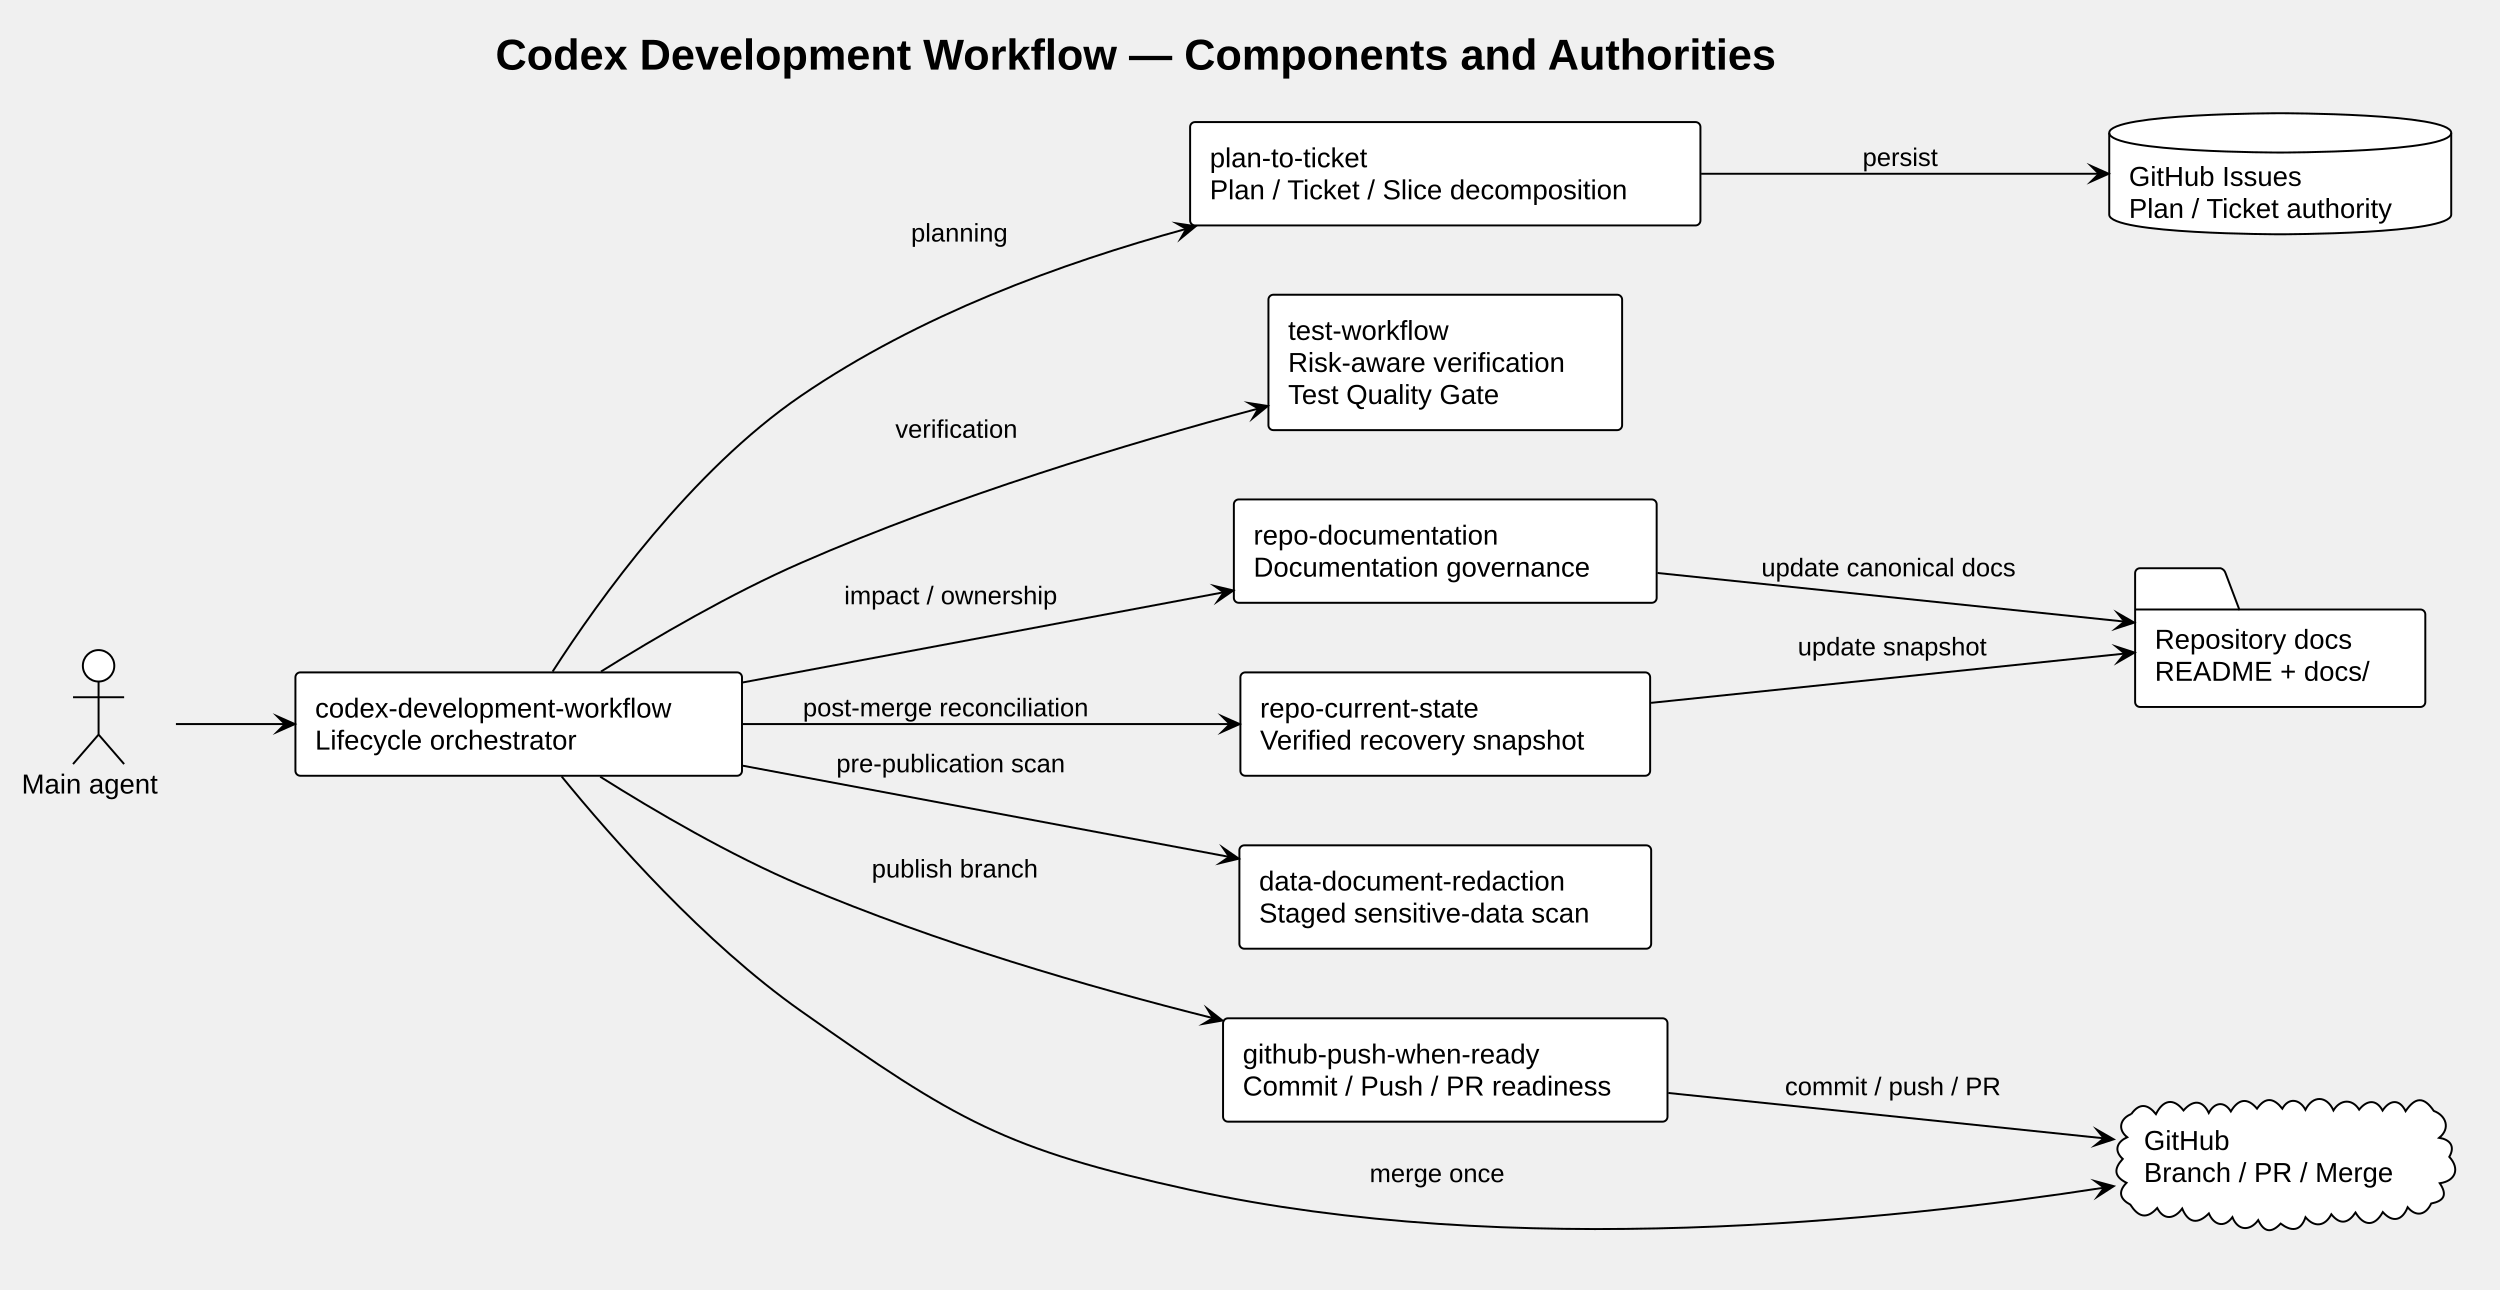
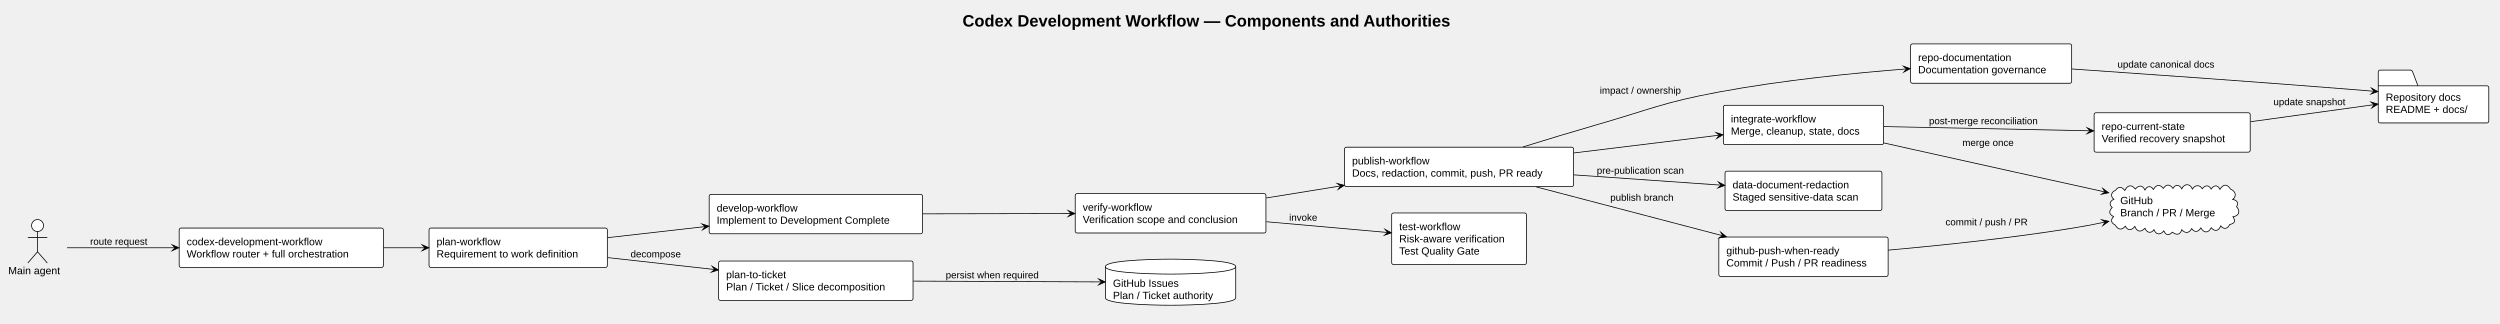
- <svg xmlns="http://www.w3.org/2000/svg" contentStyleType="text/css" data-diagram-type="DESCRIPTION" height="656px" preserveAspectRatio="none" style="width:1272px;height:656px;background:#FFFFFF;" version="1.1" viewBox="0 0 1272 656" width="1272px" zoomAndPan="magnify">
+ <svg xmlns="http://www.w3.org/2000/svg" contentStyleType="text/css" data-diagram-type="DESCRIPTION" height="432px" preserveAspectRatio="none" style="width:3339px;height:432px;background:#FFFFFF;" version="1.1" viewBox="0 0 3339 432" width="3339px" zoomAndPan="magnify">
  <defs />
  <g>
    <g class="title" data-source-line="7">
-       <text fill="#000000" font-family="Arial" font-size="22" font-weight="700" lengthAdjust="spacing" textLength="765.961" x="252.109" y="35.421">Codex Development Workflow — Components and Authorities</text>
+       <text fill="#000000" font-family="Arial" font-size="22" font-weight="700" lengthAdjust="spacing" textLength="765.961" x="1285.533" y="35.421">Codex Development Workflow — Components and Authorities</text>
    </g>
    <g class="entity" data-qualified-name="agent" data-source-line="9" id="ent0001">
-       <ellipse cx="50.156" cy="338.759" fill="#FFFFFF" rx="8" ry="8" style="stroke:#000000;stroke-width:1;" />
-       <path d="M50.156,346.759 L50.156,373.759 M37.156,354.759 L63.156,354.759 M50.156,373.759 L37.156,388.759 M50.156,373.759 L63.156,388.759" fill="none" style="stroke:#000000;stroke-width:1;" />
-       <text fill="#000000" font-family="Arial" font-size="14" lengthAdjust="spacing" textLength="78.312" x="11" y="403.755">Main agent</text>
+       <ellipse cx="50.156" cy="301.249" fill="#FFFFFF" rx="8" ry="8" style="stroke:#000000;stroke-width:1;" />
+       <path d="M50.156,309.249 L50.156,336.249 M37.156,317.249 L63.156,317.249 M50.156,336.249 L37.156,351.249 M50.156,336.249 L63.156,351.249" fill="none" style="stroke:#000000;stroke-width:1;" />
+       <text fill="#000000" font-family="Arial" font-size="14" lengthAdjust="spacing" textLength="78.312" x="11" y="366.245">Main agent</text>
    </g>
    <g class="entity" data-qualified-name="main" data-source-line="10" id="ent0002">
-       <rect fill="#FFFFFF" height="52.594" rx="2.5" ry="2.5" style="stroke:#000000;stroke-width:1;" width="227.218" x="150.31" y="342.109" />
-       <text fill="#000000" font-family="Arial" font-size="14" lengthAdjust="spacing" textLength="207.218" x="160.31" y="365.104">codex-development-workflow</text>
-       <text fill="#000000" font-family="Arial" font-size="14" lengthAdjust="spacing" textLength="152.298" x="160.31" y="381.401">Lifecycle orchestrator</text>
+       <rect fill="#FFFFFF" height="52.594" rx="2.5" ry="2.5" style="stroke:#000000;stroke-width:1;" width="272.711" x="239.31" y="304.609" />
+       <text fill="#000000" font-family="Arial" font-size="14" lengthAdjust="spacing" textLength="207.218" x="249.31" y="327.604">codex-development-workflow</text>
+       <text fill="#000000" font-family="Arial" font-size="14" lengthAdjust="spacing" textLength="252.711" x="249.31" y="343.901">Workflow router + full orchestration</text>
    </g>
-     <g class="entity" data-qualified-name="plan" data-source-line="11" id="ent0003">
-       <rect fill="#FFFFFF" height="52.594" rx="2.5" ry="2.5" style="stroke:#000000;stroke-width:1;" width="259.647" x="605.53" y="62.109" />
-       <text fill="#000000" font-family="Arial" font-size="14" lengthAdjust="spacing" textLength="93.673" x="615.53" y="85.105">plan-to-ticket</text>
-       <text fill="#000000" font-family="Arial" font-size="14" lengthAdjust="spacing" textLength="239.648" x="615.53" y="101.401">Plan / Ticket / Slice decomposition</text>
+     <g class="entity" data-qualified-name="planw" data-source-line="11" id="ent0003">
+       <rect fill="#FFFFFF" height="52.594" rx="2.5" ry="2.5" style="stroke:#000000;stroke-width:1;" width="238.155" x="573.02" y="304.609" />
+       <text fill="#000000" font-family="Arial" font-size="14" lengthAdjust="spacing" textLength="97.993" x="583.02" y="327.604">plan-workflow</text>
+       <text fill="#000000" font-family="Arial" font-size="14" lengthAdjust="spacing" textLength="218.155" x="583.02" y="343.901">Requirement to work definition</text>
    </g>
-     <g class="entity" data-qualified-name="test" data-source-line="12" id="ent0004">
-       <rect fill="#FFFFFF" height="68.891" rx="2.5" ry="2.5" style="stroke:#000000;stroke-width:1;" width="179.954" x="645.38" y="149.959" />
-       <text fill="#000000" font-family="Arial" font-size="14" lengthAdjust="spacing" textLength="94.65" x="655.38" y="172.954">test-workflow</text>
-       <text fill="#000000" font-family="Arial" font-size="14" lengthAdjust="spacing" textLength="159.954" x="655.38" y="189.251">Risk-aware verification</text>
-       <text fill="#000000" font-family="Arial" font-size="14" lengthAdjust="spacing" textLength="122.404" x="655.38" y="205.548">Test Quality Gate</text>
+     <g class="entity" data-qualified-name="devw" data-source-line="12" id="ent0004">
+       <rect fill="#FFFFFF" height="52.594" rx="2.5" ry="2.5" style="stroke:#000000;stroke-width:1;" width="284.893" x="947.18" y="259.609" />
+       <text fill="#000000" font-family="Arial" font-size="14" lengthAdjust="spacing" textLength="123.505" x="957.18" y="282.604">develop-workflow</text>
+       <text fill="#000000" font-family="Arial" font-size="14" lengthAdjust="spacing" textLength="264.893" x="957.18" y="298.901">Implement to Development Complete</text>
    </g>
-     <g class="entity" data-qualified-name="docs" data-source-line="13" id="ent0005">
-       <rect fill="#FFFFFF" height="52.594" rx="2.5" ry="2.5" style="stroke:#000000;stroke-width:1;" width="215.118" x="627.79" y="254.109" />
-       <text fill="#000000" font-family="Arial" font-size="14" lengthAdjust="spacing" textLength="142.905" x="637.79" y="277.104">repo-documentation</text>
-       <text fill="#000000" font-family="Arial" font-size="14" lengthAdjust="spacing" textLength="195.118" x="637.79" y="293.401">Documentation governance</text>
+     <g class="entity" data-qualified-name="verifyw" data-source-line="13" id="ent0005">
+       <rect fill="#FFFFFF" height="52.594" rx="2.5" ry="2.5" style="stroke:#000000;stroke-width:1;" width="254.712" x="1436.07" y="258.609" />
+       <text fill="#000000" font-family="Arial" font-size="14" lengthAdjust="spacing" textLength="107.522" x="1446.07" y="281.604">verify-workflow</text>
+       <text fill="#000000" font-family="Arial" font-size="14" lengthAdjust="spacing" textLength="234.712" x="1446.07" y="297.901">Verification scope and conclusion</text>
    </g>
-     <g class="entity" data-qualified-name="state" data-source-line="14" id="ent0006">
-       <rect fill="#FFFFFF" height="52.594" rx="2.5" ry="2.5" style="stroke:#000000;stroke-width:1;" width="208.481" x="631.11" y="342.109" />
-       <text fill="#000000" font-family="Arial" font-size="14" lengthAdjust="spacing" textLength="128.447" x="641.11" y="365.104">repo-current-state</text>
-       <text fill="#000000" font-family="Arial" font-size="14" lengthAdjust="spacing" textLength="188.481" x="641.11" y="381.401">Verified recovery snapshot</text>
+     <g class="entity" data-qualified-name="pubw" data-source-line="14" id="ent0006">
+       <rect fill="#FFFFFF" height="52.594" rx="2.5" ry="2.5" style="stroke:#000000;stroke-width:1;" width="305.872" x="1795.78" y="196.609" />
+       <text fill="#000000" font-family="Arial" font-size="14" lengthAdjust="spacing" textLength="118.357" x="1805.78" y="219.605">publish-workflow</text>
+       <text fill="#000000" font-family="Arial" font-size="14" lengthAdjust="spacing" textLength="285.872" x="1805.78" y="235.901">Docs, redaction, commit, push, PR ready</text>
    </g>
-     <g class="entity" data-qualified-name="redact" data-source-line="15" id="ent0007">
-       <rect fill="#FFFFFF" height="52.594" rx="2.5" ry="2.5" style="stroke:#000000;stroke-width:1;" width="209.513" x="630.6" y="430.109" />
-       <text fill="#000000" font-family="Arial" font-size="14" lengthAdjust="spacing" textLength="178.623" x="640.6" y="453.104">data-document-redaction</text>
-       <text fill="#000000" font-family="Arial" font-size="14" lengthAdjust="spacing" textLength="189.513" x="640.6" y="469.401">Staged sensitive-data scan</text>
+     <g class="entity" data-qualified-name="intw" data-source-line="15" id="ent0007">
+       <rect fill="#FFFFFF" height="52.594" rx="2.5" ry="2.5" style="stroke:#000000;stroke-width:1;" width="213.97" x="2301.74" y="140.609" />
+       <text fill="#000000" font-family="Arial" font-size="14" lengthAdjust="spacing" textLength="131.954" x="2311.74" y="163.605">integrate-workflow</text>
+       <text fill="#000000" font-family="Arial" font-size="14" lengthAdjust="spacing" textLength="193.97" x="2311.74" y="179.901">Merge, cleanup, state, docs</text>
    </g>
-     <g class="entity" data-qualified-name="publish" data-source-line="16" id="ent0008">
-       <rect fill="#FFFFFF" height="52.594" rx="2.5" ry="2.5" style="stroke:#000000;stroke-width:1;" width="226.131" x="622.29" y="518.109" />
-       <text fill="#000000" font-family="Arial" font-size="14" lengthAdjust="spacing" textLength="171.91" x="632.29" y="541.105">github-push-when-ready</text>
-       <text fill="#000000" font-family="Arial" font-size="14" lengthAdjust="spacing" textLength="206.131" x="632.29" y="557.401">Commit / Push / PR readiness</text>
+     <g class="entity" data-qualified-name="plan" data-source-line="16" id="ent0008">
+       <rect fill="#FFFFFF" height="52.594" rx="2.5" ry="2.5" style="stroke:#000000;stroke-width:1;" width="259.647" x="959.8" y="348.609" />
+       <text fill="#000000" font-family="Arial" font-size="14" lengthAdjust="spacing" textLength="93.673" x="969.8" y="371.604">plan-to-ticket</text>
+       <text fill="#000000" font-family="Arial" font-size="14" lengthAdjust="spacing" textLength="239.648" x="969.8" y="387.901">Plan / Ticket / Slice decomposition</text>
    </g>
-     <g class="entity" data-qualified-name="issues" data-source-line="18" id="ent0009">
-       <path d="M1073.18,67.609 C1073.18,57.609 1160.18,57.609 1160.18,57.609 C1160.18,57.609 1247.18,57.609 1247.18,67.609 L1247.18,109.203 C1247.18,119.203 1160.18,119.203 1160.18,119.203 C1160.18,119.203 1073.18,119.203 1073.18,109.203 L1073.18,67.609" fill="#FFFFFF" style="stroke:#000000;stroke-width:1;" />
-       <path d="M1073.18,67.609 C1073.18,77.609 1160.18,77.609 1160.18,77.609 C1160.18,77.609 1247.18,77.609 1247.18,67.609" fill="none" style="stroke:#000000;stroke-width:1;" />
-       <text fill="#000000" font-family="Arial" font-size="14" lengthAdjust="spacing" textLength="96.462" x="1083.18" y="94.605">GitHub Issues</text>
-       <text fill="#000000" font-family="Arial" font-size="14" lengthAdjust="spacing" textLength="154" x="1083.18" y="110.901">Plan / Ticket authority</text>
+     <g class="entity" data-qualified-name="test" data-source-line="17" id="ent0009">
+       <rect fill="#FFFFFF" height="68.891" rx="2.5" ry="2.5" style="stroke:#000000;stroke-width:1;" width="179.954" x="1858.74" y="284.459" />
+       <text fill="#000000" font-family="Arial" font-size="14" lengthAdjust="spacing" textLength="94.65" x="1868.74" y="307.454">test-workflow</text>
+       <text fill="#000000" font-family="Arial" font-size="14" lengthAdjust="spacing" textLength="159.954" x="1868.74" y="323.751">Risk-aware verification</text>
+       <text fill="#000000" font-family="Arial" font-size="14" lengthAdjust="spacing" textLength="122.404" x="1868.74" y="340.048">Test Quality Gate</text>
    </g>
-     <g class="entity" data-qualified-name="github" data-source-line="19" id="ent0010">
-       <path d="M1084.426,566.808 C1088.585,560.985 1092.821,561.764 1096.944,566.848 C1100.425,559.86 1105.671,558.21 1110.976,564.988 C1115.533,559.778 1120.471,559.273 1123.824,566.257 C1126.592,561.049 1131.543,559.862 1135.055,565.487 C1138.765,559.268 1143.365,558.12 1148.369,564.073 C1152.721,557.896 1156.908,558.624 1161.255,564.078 C1164.577,558.085 1170.217,559.37 1172.999,564.64 C1176.77,557.179 1183.831,557.404 1187.262,564.962 C1190.581,559.476 1196.68,558.751 1200.337,564.57 C1204.093,559.867 1208.912,558.955 1212.257,565.024 C1215.829,559.683 1220.733,558.814 1223.972,565.352 C1228.903,558.074 1233.26,557.832 1238.311,565.234 C1244.551,567.588 1246.963,574.11 1241.068,578.91 C1246.523,579.803 1249.332,583.159 1246.207,588.601 C1251.736,594.653 1249.419,600.875 1241.369,602.037 C1245.256,607.883 1243.673,611.01 1236.98,612.359 C1234.334,618.092 1229.382,619.48 1225.013,614.238 C1222.328,620.94 1217.481,622.382 1212.372,616.714 C1208.294,624.109 1202.81,624.097 1198.491,616.944 C1194.792,622.447 1190.693,623.439 1186.19,617.834 C1182.934,624.042 1177.618,624.699 1173.047,619.327 C1170.537,626.668 1165.833,626.678 1160.39,622.568 C1155.674,627.566 1151.963,627.026 1148.983,620.803 C1144.747,626.561 1138.621,626.297 1135.847,619.297 C1131.576,625.119 1126.309,623.16 1123.869,617.402 C1118.293,623.006 1113.46,622.476 1110.299,614.913 C1106.547,620.099 1101.095,621.295 1097.583,614.655 C1092.061,620.718 1087.887,619.056 1083.907,612.924 C1078.615,610.082 1077.509,606.353 1081.975,601.813 C1075.495,598.537 1075.455,594.681 1080.049,589.652 C1075.298,585.288 1077.217,580.947 1082.318,578.608 C1077.141,574.511 1078.899,568.992 1084.426,566.808" fill="#FFFFFF" style="stroke:#000000;stroke-width:1;" />
-       <text fill="#000000" font-family="Arial" font-size="14" lengthAdjust="spacing" textLength="48.515" x="1090.81" y="585.105">GitHub</text>
-       <text fill="#000000" font-family="Arial" font-size="14" lengthAdjust="spacing" textLength="138.735" x="1090.81" y="601.401">Branch / PR / Merge</text>
+     <g class="entity" data-qualified-name="docs" data-source-line="18" id="ent0010">
+       <rect fill="#FFFFFF" height="52.594" rx="2.5" ry="2.5" style="stroke:#000000;stroke-width:1;" width="215.118" x="2551.79" y="58.609" />
+       <text fill="#000000" font-family="Arial" font-size="14" lengthAdjust="spacing" textLength="142.905" x="2561.79" y="81.605">repo-documentation</text>
+       <text fill="#000000" font-family="Arial" font-size="14" lengthAdjust="spacing" textLength="195.118" x="2561.79" y="97.901">Documentation governance</text>
    </g>
-     <g class="entity" data-qualified-name="docstore" data-source-line="20" id="ent0011">
-       <path d="M1088.85,289.109 L1129.85,289.109 A3.75,3.75 0 0 1 1132.35,291.609 L1139.35,310.109 L1231.496,310.109 A2.5,2.5 0 0 1 1233.996,312.609 L1233.996,357.203 A2.5,2.5 0 0 1 1231.496,359.703 L1088.85,359.703 A2.5,2.5 0 0 1 1086.35,357.203 L1086.35,291.609 A2.5,2.5 0 0 1 1088.85,289.109" fill="#FFFFFF" style="stroke:#000000;stroke-width:1;" />
-       <line style="stroke:#000000;stroke-width:1;" x1="1086.35" x2="1139.35" y1="310.109" y2="310.109" />
-       <text fill="#000000" font-family="Arial" font-size="14" lengthAdjust="spacing" textLength="111.966" x="1096.35" y="330.104">Repository docs</text>
-       <text fill="#000000" font-family="Arial" font-size="14" lengthAdjust="spacing" textLength="117.647" x="1096.35" y="346.401">README + docs/</text>
+     <g class="entity" data-qualified-name="state" data-source-line="19" id="ent0011">
+       <rect fill="#FFFFFF" height="52.594" rx="2.5" ry="2.5" style="stroke:#000000;stroke-width:1;" width="208.481" x="2796.9" y="150.609" />
+       <text fill="#000000" font-family="Arial" font-size="14" lengthAdjust="spacing" textLength="128.447" x="2806.9" y="173.605">repo-current-state</text>
+       <text fill="#000000" font-family="Arial" font-size="14" lengthAdjust="spacing" textLength="188.481" x="2806.9" y="189.901">Verified recovery snapshot</text>
    </g>
-     <g class="link" data-entity-1="ent0001" data-entity-2="ent0002" data-link-type="dependency" data-source-line="22" id="lnk12">
-       <path d="M89.51,368.409 C106.79,368.409 123.19,368.409 144.99,368.409" fill="none" id="agent-to-main" style="stroke:#000000;stroke-width:1;" />
-       <polygon fill="#000000" points="149.99,368.409,140.99,364.409,144.99,368.409,140.99,372.409,149.99,368.409" style="stroke:#000000;stroke-width:1;stroke-linejoin:miter;stroke-miterlimit:10;" />
+     <g class="entity" data-qualified-name="redact" data-source-line="20" id="ent0012">
+       <rect fill="#FFFFFF" height="52.594" rx="2.5" ry="2.5" style="stroke:#000000;stroke-width:1;" width="209.513" x="2303.96" y="228.609" />
+       <text fill="#000000" font-family="Arial" font-size="14" lengthAdjust="spacing" textLength="178.623" x="2313.96" y="251.605">data-document-redaction</text>
+       <text fill="#000000" font-family="Arial" font-size="14" lengthAdjust="spacing" textLength="189.513" x="2313.96" y="267.901">Staged sensitive-data scan</text>
    </g>
-     <g class="link" data-entity-1="ent0002" data-entity-2="ent0003" data-link-type="dependency" data-source-line="23" id="lnk13">
-       <path d="M281.17,341.699 C304.71,305.109 351.66,239.599 407.53,201.409 C467.75,160.239 539.599,134.014 603.549,116.444" fill="none" id="main-to-plan" style="stroke:#000000;stroke-width:1;" />
-       <polygon fill="#000000" points="608.37,115.119,598.632,113.647,603.549,116.444,600.751,121.361,608.37,115.119" style="stroke:#000000;stroke-width:1;stroke-linejoin:miter;stroke-miterlimit:10;" />
-       <text fill="#000000" font-family="Arial" font-size="13" lengthAdjust="spacing" textLength="56.412" x="463.53" y="122.916">planning</text>
+     <g class="entity" data-qualified-name="publish" data-source-line="21" id="ent0013">
+       <rect fill="#FFFFFF" height="52.594" rx="2.5" ry="2.5" style="stroke:#000000;stroke-width:1;" width="226.131" x="2295.66" y="316.609" />
+       <text fill="#000000" font-family="Arial" font-size="14" lengthAdjust="spacing" textLength="171.91" x="2305.66" y="339.604">github-push-when-ready</text>
+       <text fill="#000000" font-family="Arial" font-size="14" lengthAdjust="spacing" textLength="206.131" x="2305.66" y="355.901">Commit / Push / PR readiness</text>
    </g>
-     <g class="link" data-entity-1="ent0003" data-entity-2="ent0009" data-link-type="dependency" data-source-line="24" id="lnk14">
-       <path d="M865.51,88.409 C932.79,88.409 1008.22,88.409 1067.89,88.409" fill="none" id="plan-to-issues" style="stroke:#000000;stroke-width:1;" />
-       <polygon fill="#000000" points="1072.89,88.409,1063.89,84.409,1067.89,88.409,1063.89,92.409,1072.89,88.409" style="stroke:#000000;stroke-width:1;stroke-linejoin:miter;stroke-miterlimit:10;" />
-       <text fill="#000000" font-family="Arial" font-size="13" lengthAdjust="spacing" textLength="43.85" x="947.68" y="84.476">persist</text>
+     <g class="entity" data-qualified-name="issues" data-source-line="23" id="ent0014">
+       <path d="M1476.43,356.109 C1476.43,346.109 1563.43,346.109 1563.43,346.109 C1563.43,346.109 1650.43,346.109 1650.43,356.109 L1650.43,397.703 C1650.43,407.703 1563.43,407.703 1563.43,407.703 C1563.43,407.703 1476.43,407.703 1476.43,397.703 L1476.43,356.109" fill="#FFFFFF" style="stroke:#000000;stroke-width:1;" />
+       <path d="M1476.43,356.109 C1476.43,366.109 1563.43,366.109 1563.43,366.109 C1563.43,366.109 1650.43,366.109 1650.43,356.109" fill="none" style="stroke:#000000;stroke-width:1;" />
+       <text fill="#000000" font-family="Arial" font-size="14" lengthAdjust="spacing" textLength="96.462" x="1486.43" y="383.104">GitHub Issues</text>
+       <text fill="#000000" font-family="Arial" font-size="14" lengthAdjust="spacing" textLength="154" x="1486.43" y="399.401">Plan / Ticket authority</text>
    </g>
-     <g class="link" data-entity-1="ent0002" data-entity-2="ent0004" data-link-type="dependency" data-source-line="25" id="lnk15">
-       <path d="M305.78,341.689 C333.64,324.299 371.81,302.019 407.53,286.409 C485.41,252.359 573.431,225.816 640.231,207.876" fill="none" id="main-to-test" style="stroke:#000000;stroke-width:1;" />
-       <polygon fill="#000000" points="645.06,206.579,635.331,205.051,640.231,207.876,637.405,212.777,645.06,206.579" style="stroke:#000000;stroke-width:1;stroke-linejoin:miter;stroke-miterlimit:10;" />
-       <text fill="#000000" font-family="Arial" font-size="13" lengthAdjust="spacing" textLength="72.852" x="455.53" y="222.766">verification</text>
+     <g class="entity" data-qualified-name="github" data-source-line="24" id="ent0015">
+       <path d="M2825.396,254.308 C2829.555,248.485 2833.791,249.264 2837.914,254.348 C2841.395,247.36 2846.641,245.71 2851.946,252.488 C2856.503,247.278 2861.441,246.773 2864.794,253.757 C2867.562,248.549 2872.513,247.362 2876.025,252.987 C2879.735,246.768 2884.335,245.62 2889.339,251.573 C2893.691,245.396 2897.878,246.124 2902.226,251.578 C2905.547,245.585 2911.187,246.87 2913.969,252.14 C2917.74,244.679 2924.801,244.904 2928.232,252.463 C2931.55,246.976 2937.65,246.251 2941.307,252.07 C2945.063,247.367 2949.882,246.455 2953.227,252.524 C2956.799,247.183 2961.703,246.315 2964.942,252.852 C2969.873,245.574 2974.23,245.332 2979.281,252.734 C2985.521,255.088 2987.933,261.61 2982.038,266.41 C2987.493,267.303 2990.302,270.659 2987.177,276.101 C2992.706,282.153 2990.389,288.375 2982.338,289.537 C2986.226,295.383 2984.643,298.51 2977.95,299.859 C2975.304,305.592 2970.352,306.979 2965.983,301.738 C2963.298,308.44 2958.451,309.882 2953.342,304.214 C2949.264,311.609 2943.78,311.597 2939.461,304.444 C2935.762,309.947 2931.663,310.939 2927.16,305.334 C2923.904,311.542 2918.588,312.199 2914.017,306.827 C2911.507,314.168 2906.803,314.178 2901.36,310.068 C2896.644,315.066 2892.933,314.526 2889.953,308.303 C2885.717,314.061 2879.591,313.796 2876.817,306.797 C2872.546,312.618 2867.279,310.66 2864.839,304.902 C2859.263,310.506 2854.43,309.976 2851.269,302.413 C2847.517,307.599 2842.065,308.795 2838.553,302.155 C2833.03,308.218 2828.857,306.556 2824.877,300.424 C2819.585,297.582 2818.479,293.853 2822.945,289.313 C2816.465,286.037 2816.425,282.181 2821.019,277.152 C2816.268,272.788 2818.188,268.447 2823.288,266.108 C2818.111,262.011 2819.869,256.492 2825.396,254.308" fill="#FFFFFF" style="stroke:#000000;stroke-width:1;" />
+       <text fill="#000000" font-family="Arial" font-size="14" lengthAdjust="spacing" textLength="48.515" x="2831.78" y="272.604">GitHub</text>
+       <text fill="#000000" font-family="Arial" font-size="14" lengthAdjust="spacing" textLength="138.735" x="2831.78" y="288.901">Branch / PR / Merge</text>
    </g>
-     <g class="link" data-entity-1="ent0002" data-entity-2="ent0005" data-link-type="dependency" data-source-line="26" id="lnk16">
-       <path d="M377.96,347.219 C453.79,332.999 548.116,315.321 622.616,301.351" fill="none" id="main-to-docs" style="stroke:#000000;stroke-width:1;" />
-       <polygon fill="#000000" points="627.53,300.429,617.947,298.157,622.616,301.351,619.421,306.02,627.53,300.429" style="stroke:#000000;stroke-width:1;stroke-linejoin:miter;stroke-miterlimit:10;" />
-       <text fill="#000000" font-family="Arial" font-size="13" lengthAdjust="spacing" textLength="124.427" x="429.53" y="307.446">impact / ownership</text>
+     <g class="entity" data-qualified-name="docstore" data-source-line="25" id="ent0016">
+       <path d="M3178.88,93.609 L3219.88,93.609 A3.75,3.75 0 0 1 3222.38,96.109 L3229.38,114.609 L3321.526,114.609 A2.5,2.5 0 0 1 3324.026,117.109 L3324.026,161.703 A2.5,2.5 0 0 1 3321.526,164.203 L3178.88,164.203 A2.5,2.5 0 0 1 3176.38,161.703 L3176.38,96.109 A2.5,2.5 0 0 1 3178.88,93.609" fill="#FFFFFF" style="stroke:#000000;stroke-width:1;" />
+       <line style="stroke:#000000;stroke-width:1;" x1="3176.38" x2="3229.38" y1="114.609" y2="114.609" />
+       <text fill="#000000" font-family="Arial" font-size="14" lengthAdjust="spacing" textLength="111.966" x="3186.38" y="134.605">Repository docs</text>
+       <text fill="#000000" font-family="Arial" font-size="14" lengthAdjust="spacing" textLength="117.647" x="3186.38" y="150.901">README + docs/</text>
    </g>
-     <g class="link" data-entity-1="ent0005" data-entity-2="ent0011" data-link-type="dependency" data-source-line="27" id="lnk17">
-       <path d="M843.32,291.539 C919.17,299.429 1013.987,309.291 1080.917,316.262" fill="none" id="docs-to-docstore" style="stroke:#000000;stroke-width:1;" />
-       <polygon fill="#000000" points="1085.89,316.779,1077.353,311.869,1080.917,316.262,1076.524,319.826,1085.89,316.779" style="stroke:#000000;stroke-width:1;stroke-linejoin:miter;stroke-miterlimit:10;" />
-       <text fill="#000000" font-family="Arial" font-size="13" lengthAdjust="spacing" textLength="146.079" x="896.18" y="293.236">update canonical docs</text>
+     <g class="link" data-entity-1="ent0001" data-entity-2="ent0002" data-link-type="dependency" data-source-line="27" id="lnk17">
+       <path d="M89.54,330.899 C126.53,330.899 179.71,330.899 233.89,330.899" fill="none" id="agent-to-main" style="stroke:#000000;stroke-width:1;" />
+       <polygon fill="#000000" points="238.89,330.899,229.89,326.899,233.89,330.899,229.89,334.899,238.89,330.899" style="stroke:#000000;stroke-width:1;stroke-linejoin:miter;stroke-miterlimit:10;" />
+       <text fill="#000000" font-family="Arial" font-size="13" lengthAdjust="spacing" textLength="88.467" x="120.31" y="326.966">route request</text>
    </g>
-     <g class="link" data-entity-1="ent0002" data-entity-2="ent0007" data-link-type="dependency" data-source-line="28" id="lnk18">
-       <path d="M377.96,389.599 C454.74,403.989 550.606,421.958 625.406,435.978" fill="none" id="main-to-redact" style="stroke:#000000;stroke-width:1;" />
-       <polygon fill="#000000" points="630.32,436.899,622.211,431.31,625.406,435.978,620.737,439.173,630.32,436.899" style="stroke:#000000;stroke-width:1;stroke-linejoin:miter;stroke-miterlimit:10;" />
-       <text fill="#000000" font-family="Arial" font-size="13" lengthAdjust="spacing" textLength="132.526" x="425.53" y="392.936">pre-publication scan</text>
+     <g class="link" data-entity-1="ent0002" data-entity-2="ent0003" data-link-type="dependency" data-source-line="28" id="lnk18">
+       <path d="M512.3,330.899 C532.41,330.899 548,330.899 567.72,330.899" fill="none" id="main-to-planw" style="stroke:#000000;stroke-width:1;" />
+       <polygon fill="#000000" points="572.72,330.899,563.72,326.899,567.72,330.899,563.72,334.899,572.72,330.899" style="stroke:#000000;stroke-width:1;stroke-linejoin:miter;stroke-miterlimit:10;" />
    </g>
-     <g class="link" data-entity-1="ent0002" data-entity-2="ent0008" data-link-type="dependency" data-source-line="29" id="lnk19">
-       <path d="M305.37,395.189 C333.2,412.729 371.51,435.139 407.53,450.409 C476.7,479.729 553.011,501.911 617.141,518.021" fill="none" id="main-to-publish" style="stroke:#000000;stroke-width:1;" />
-       <polygon fill="#000000" points="621.99,519.239,614.236,513.167,617.141,518.021,612.287,520.926,621.99,519.239" style="stroke:#000000;stroke-width:1;stroke-linejoin:miter;stroke-miterlimit:10;" />
-       <text fill="#000000" font-family="Arial" font-size="13" lengthAdjust="spacing" textLength="96.3" x="443.53" y="446.476">publish branch</text>
+     <g class="link" data-entity-1="ent0003" data-entity-2="ent0004" data-link-type="dependency" data-source-line="29" id="lnk19">
+       <path d="M811.5,317.429 C854.06,312.589 897.532,307.645 941.882,302.595" fill="none" id="planw-to-devw" style="stroke:#000000;stroke-width:1;" />
+       <polygon fill="#000000" points="946.85,302.029,937.455,299.073,941.882,302.595,938.36,307.022,946.85,302.029" style="stroke:#000000;stroke-width:1;stroke-linejoin:miter;stroke-miterlimit:10;" />
    </g>
-     <g class="link" data-entity-1="ent0008" data-entity-2="ent0010" data-link-type="dependency" data-source-line="30" id="lnk20">
-       <path d="M848.83,556.109 C920.02,563.519 1005.567,572.422 1070.447,579.172" fill="none" id="publish-to-github" style="stroke:#000000;stroke-width:1;" />
-       <polygon fill="#000000" points="1075.42,579.689,1066.882,574.779,1070.447,579.172,1066.054,582.737,1075.42,579.689" style="stroke:#000000;stroke-width:1;stroke-linejoin:miter;stroke-miterlimit:10;" />
-       <text fill="#000000" font-family="Arial" font-size="13" lengthAdjust="spacing" textLength="122.802" x="908.18" y="557.236">commit / push / PR</text>
+     <g class="link" data-entity-1="ent0004" data-entity-2="ent0005" data-link-type="dependency" data-source-line="30" id="lnk20">
+       <path d="M1232.5,285.599 C1297.09,285.469 1367.92,285.31 1430.59,285.18" fill="none" id="devw-to-verifyw" style="stroke:#000000;stroke-width:1;" />
+       <polygon fill="#000000" points="1435.59,285.169,1426.582,281.188,1430.59,285.18,1426.598,289.188,1435.59,285.169" style="stroke:#000000;stroke-width:1;stroke-linejoin:miter;stroke-miterlimit:10;" />
    </g>
-     <g class="link" data-entity-1="ent0002" data-entity-2="ent0010" data-link-type="dependency" data-source-line="31" id="lnk21">
-       <path d="M285.72,395.019 C311.56,426.709 358.3,479.699 407.53,514.409 C486.69,570.199 510.92,584.709 605.53,605.409 C768.99,641.169 961.079,621.224 1070.529,604.294" fill="none" id="main-to-github" style="stroke:#000000;stroke-width:1;" />
-       <polygon fill="#000000" points="1075.47,603.529,1065.964,600.952,1070.529,604.294,1067.187,608.858,1075.47,603.529" style="stroke:#000000;stroke-width:1;stroke-linejoin:miter;stroke-miterlimit:10;" />
-       <text fill="#000000" font-family="Arial" font-size="13" lengthAdjust="spacing" textLength="77.727" x="696.85" y="601.476">merge once</text>
+     <g class="link" data-entity-1="ent0005" data-entity-2="ent0006" data-link-type="dependency" data-source-line="31" id="lnk21">
+       <path d="M1691.26,264.389 C1724.61,258.989 1755.994,253.918 1790.534,248.328" fill="none" id="verifyw-to-pubw" style="stroke:#000000;stroke-width:1;" />
+       <polygon fill="#000000" points="1795.47,247.529,1785.947,245.019,1790.534,248.328,1787.225,252.916,1795.47,247.529" style="stroke:#000000;stroke-width:1;stroke-linejoin:miter;stroke-miterlimit:10;" />
    </g>
-     <g class="link" data-entity-1="ent0002" data-entity-2="ent0006" data-link-type="dependency" data-source-line="32" id="lnk22">
-       <path d="M377.96,368.409 C454.87,368.409 550.88,368.409 625.72,368.409" fill="none" id="main-to-state" style="stroke:#000000;stroke-width:1;" />
-       <polygon fill="#000000" points="630.72,368.409,621.72,364.409,625.72,368.409,621.72,372.409,630.72,368.409" style="stroke:#000000;stroke-width:1;stroke-linejoin:miter;stroke-miterlimit:10;" />
-       <text fill="#000000" font-family="Arial" font-size="13" lengthAdjust="spacing" textLength="166.69" x="408.53" y="364.476">post-merge reconciliation</text>
+     <g class="link" data-entity-1="ent0006" data-entity-2="ent0007" data-link-type="dependency" data-source-line="32" id="lnk22">
+       <path d="M2101.91,204.289 C2167.25,196.309 2237.057,187.766 2296.307,180.526" fill="none" id="pubw-to-intw" style="stroke:#000000;stroke-width:1;" />
+       <polygon fill="#000000" points="2301.27,179.919,2291.851,177.041,2296.307,180.526,2292.822,184.982,2301.27,179.919" style="stroke:#000000;stroke-width:1;stroke-linejoin:miter;stroke-miterlimit:10;" />
    </g>
-     <g class="link" data-entity-1="ent0006" data-entity-2="ent0011" data-link-type="dependency" data-source-line="33" id="lnk23">
-       <path d="M840.06,357.609 C916.34,349.679 1013.187,339.596 1081.087,332.536" fill="none" id="state-to-docstore" style="stroke:#000000;stroke-width:1;" />
-       <polygon fill="#000000" points="1086.06,332.019,1076.695,328.972,1081.087,332.536,1077.522,336.929,1086.06,332.019" style="stroke:#000000;stroke-width:1;stroke-linejoin:miter;stroke-miterlimit:10;" />
-       <text fill="#000000" font-family="Arial" font-size="13" lengthAdjust="spacing" textLength="109.231" x="914.68" y="333.476">update snapshot</text>
+     <g class="link" data-entity-1="ent0003" data-entity-2="ent0008" data-link-type="dependency" data-source-line="33" id="lnk23">
+       <path d="M811.5,344.069 C858.16,349.259 906.911,354.687 954.561,359.987" fill="none" id="planw-to-plan" style="stroke:#000000;stroke-width:1;" />
+       <polygon fill="#000000" points="959.53,360.539,951.027,355.569,954.561,359.987,950.143,363.52,959.53,360.539" style="stroke:#000000;stroke-width:1;stroke-linejoin:miter;stroke-miterlimit:10;" />
+       <text fill="#000000" font-family="Arial" font-size="13" lengthAdjust="spacing" textLength="74.991" x="842.18" y="343.736">decompose</text>
+     </g>
+     <g class="link" data-entity-1="ent0008" data-entity-2="ent0014" data-link-type="dependency" data-source-line="34" id="lnk24">
+       <path d="M1219.86,375.449 C1301.43,375.799 1399.56,376.208 1471.25,376.518" fill="none" id="plan-to-issues" style="stroke:#000000;stroke-width:1;" />
+       <polygon fill="#000000" points="1476.25,376.539,1467.267,372.5,1471.25,376.518,1467.233,380.5,1476.25,376.539" style="stroke:#000000;stroke-width:1;stroke-linejoin:miter;stroke-miterlimit:10;" />
+       <text fill="#000000" font-family="Arial" font-size="13" lengthAdjust="spacing" textLength="142.264" x="1263.07" y="371.736">persist when required</text>
+     </g>
+     <g class="link" data-entity-1="ent0005" data-entity-2="ent0009" data-link-type="dependency" data-source-line="35" id="lnk25">
+       <path d="M1691.26,296.149 C1745.97,301.009 1803.7,306.127 1853.41,310.538" fill="none" id="verifyw-to-test" style="stroke:#000000;stroke-width:1;" />
+       <polygon fill="#000000" points="1858.39,310.979,1849.779,306.2,1853.41,310.538,1849.072,314.168,1858.39,310.979" style="stroke:#000000;stroke-width:1;stroke-linejoin:miter;stroke-miterlimit:10;" />
+       <text fill="#000000" font-family="Arial" font-size="13" lengthAdjust="spacing" textLength="43.024" x="1721.78" y="294.926">invoke</text>
+     </g>
+     <g class="link" data-entity-1="ent0006" data-entity-2="ent0010" data-link-type="dependency" data-source-line="36" id="lnk26">
+       <path d="M2034.22,196.189 C2064.84,186.699 2099.74,176.089 2131.66,166.899 C2204.18,146.019 2221.45,136.659 2295.66,122.899 C2380.94,107.099 2473.825,97.719 2546.395,92.049" fill="none" id="pubw-to-docs" style="stroke:#000000;stroke-width:1;" />
+       <polygon fill="#000000" points="2551.38,91.659,2542.096,88.373,2546.395,92.049,2542.719,96.348,2551.38,91.659" style="stroke:#000000;stroke-width:1;stroke-linejoin:miter;stroke-miterlimit:10;" />
+       <text fill="#000000" font-family="Arial" font-size="13" lengthAdjust="spacing" textLength="124.427" x="2136.66" y="125.186">impact / ownership</text>
+     </g>
+     <g class="link" data-entity-1="ent0010" data-entity-2="ent0016" data-link-type="dependency" data-source-line="37" id="lnk27">
+       <path d="M2767.05,92.109 C2865.55,98.879 3015.88,109.489 3146.38,119.899 C3155.94,120.669 3161.008,121.073 3170.938,121.923" fill="none" id="docs-to-docstore" style="stroke:#000000;stroke-width:1;" />
+       <polygon fill="#000000" points="3175.92,122.349,3167.294,117.596,3170.938,121.923,3166.612,125.567,3175.92,122.349" style="stroke:#000000;stroke-width:1;stroke-linejoin:miter;stroke-miterlimit:10;" />
+       <text fill="#000000" font-family="Arial" font-size="13" lengthAdjust="spacing" textLength="146.079" x="2828.14" y="90.366">update canonical docs</text>
+     </g>
+     <g class="link" data-entity-1="ent0006" data-entity-2="ent0012" data-link-type="dependency" data-source-line="38" id="lnk28">
+       <path d="M2101.91,233.539 C2168.16,238.169 2239.112,243.121 2298.752,247.291" fill="none" id="pubw-to-redact" style="stroke:#000000;stroke-width:1;" />
+       <polygon fill="#000000" points="2303.74,247.639,2295.041,243.021,2298.752,247.291,2294.483,251.002,2303.74,247.639" style="stroke:#000000;stroke-width:1;stroke-linejoin:miter;stroke-miterlimit:10;" />
+       <text fill="#000000" font-family="Arial" font-size="13" lengthAdjust="spacing" textLength="132.526" x="2132.66" y="232.106">pre-publication scan</text>
+     </g>
+     <g class="link" data-entity-1="ent0006" data-entity-2="ent0013" data-link-type="dependency" data-source-line="39" id="lnk29">
+       <path d="M2051.93,249.679 C2127.6,269.509 2225.393,295.132 2300.983,314.932" fill="none" id="pubw-to-publish" style="stroke:#000000;stroke-width:1;" />
+       <polygon fill="#000000" points="2305.82,316.199,2298.127,310.049,2300.983,314.932,2296.1,317.788,2305.82,316.199" style="stroke:#000000;stroke-width:1;stroke-linejoin:miter;stroke-miterlimit:10;" />
+       <text fill="#000000" font-family="Arial" font-size="13" lengthAdjust="spacing" textLength="96.3" x="2150.66" y="268.216">publish branch</text>
+     </g>
+     <g class="link" data-entity-1="ent0013" data-entity-2="ent0015" data-link-type="dependency" data-source-line="40" id="lnk30">
+       <path d="M2521.95,334.099 C2592.52,327.799 2685.33,318.079 2766.9,304.899 C2783.03,302.299 2795.247,300.016 2811.646,296.576" fill="none" id="publish-to-github" style="stroke:#000000;stroke-width:1;" />
+       <polygon fill="#000000" points="2816.54,295.549,2806.91,293.482,2811.646,296.576,2808.553,301.312,2816.54,295.549" style="stroke:#000000;stroke-width:1;stroke-linejoin:miter;stroke-miterlimit:10;" />
+       <text fill="#000000" font-family="Arial" font-size="13" lengthAdjust="spacing" textLength="122.802" x="2598.35" y="300.966">commit / push / PR</text>
+     </g>
+     <g class="link" data-entity-1="ent0007" data-entity-2="ent0015" data-link-type="dependency" data-source-line="41" id="lnk31">
+       <path d="M2515.99,190.889 C2528.06,193.599 2540.19,196.319 2551.79,198.899 C2642.16,219.069 2740.897,240.864 2811.477,256.404" fill="none" id="intw-to-github" style="stroke:#000000;stroke-width:1;" />
+       <polygon fill="#000000" points="2816.36,257.479,2808.431,251.638,2811.477,256.404,2806.71,259.451,2816.36,257.479" style="stroke:#000000;stroke-width:1;stroke-linejoin:miter;stroke-miterlimit:10;" />
+       <text fill="#000000" font-family="Arial" font-size="13" lengthAdjust="spacing" textLength="77.727" x="2620.85" y="194.966">merge once</text>
+     </g>
+     <g class="link" data-entity-1="ent0007" data-entity-2="ent0011" data-link-type="dependency" data-source-line="42" id="lnk32">
+       <path d="M2516.14,169.069 C2599.24,170.769 2709.061,173.007 2791.461,174.688" fill="none" id="intw-to-state" style="stroke:#000000;stroke-width:1;" />
+       <polygon fill="#000000" points="2796.46,174.789,2787.543,170.607,2791.461,174.688,2787.38,178.605,2796.46,174.789" style="stroke:#000000;stroke-width:1;stroke-linejoin:miter;stroke-miterlimit:10;" />
+       <text fill="#000000" font-family="Arial" font-size="13" lengthAdjust="spacing" textLength="166.69" x="2576.35" y="165.926">post-merge reconciliation</text>
+     </g>
+     <g class="link" data-entity-1="ent0011" data-entity-2="ent0016" data-link-type="dependency" data-source-line="43" id="lnk33">
+       <path d="M3005.8,162.569 C3060.63,154.979 3121.687,146.545 3171.117,139.705" fill="none" id="state-to-docstore" style="stroke:#000000;stroke-width:1;" />
+       <polygon fill="#000000" points="3176.07,139.019,3166.607,136.291,3171.117,139.705,3167.703,144.215,3176.07,139.019" style="stroke:#000000;stroke-width:1;stroke-linejoin:miter;stroke-miterlimit:10;" />
+       <text fill="#000000" font-family="Arial" font-size="13" lengthAdjust="spacing" textLength="109.231" x="3036.38" y="140.496">update snapshot</text>
    </g>
  </g>
</svg>
